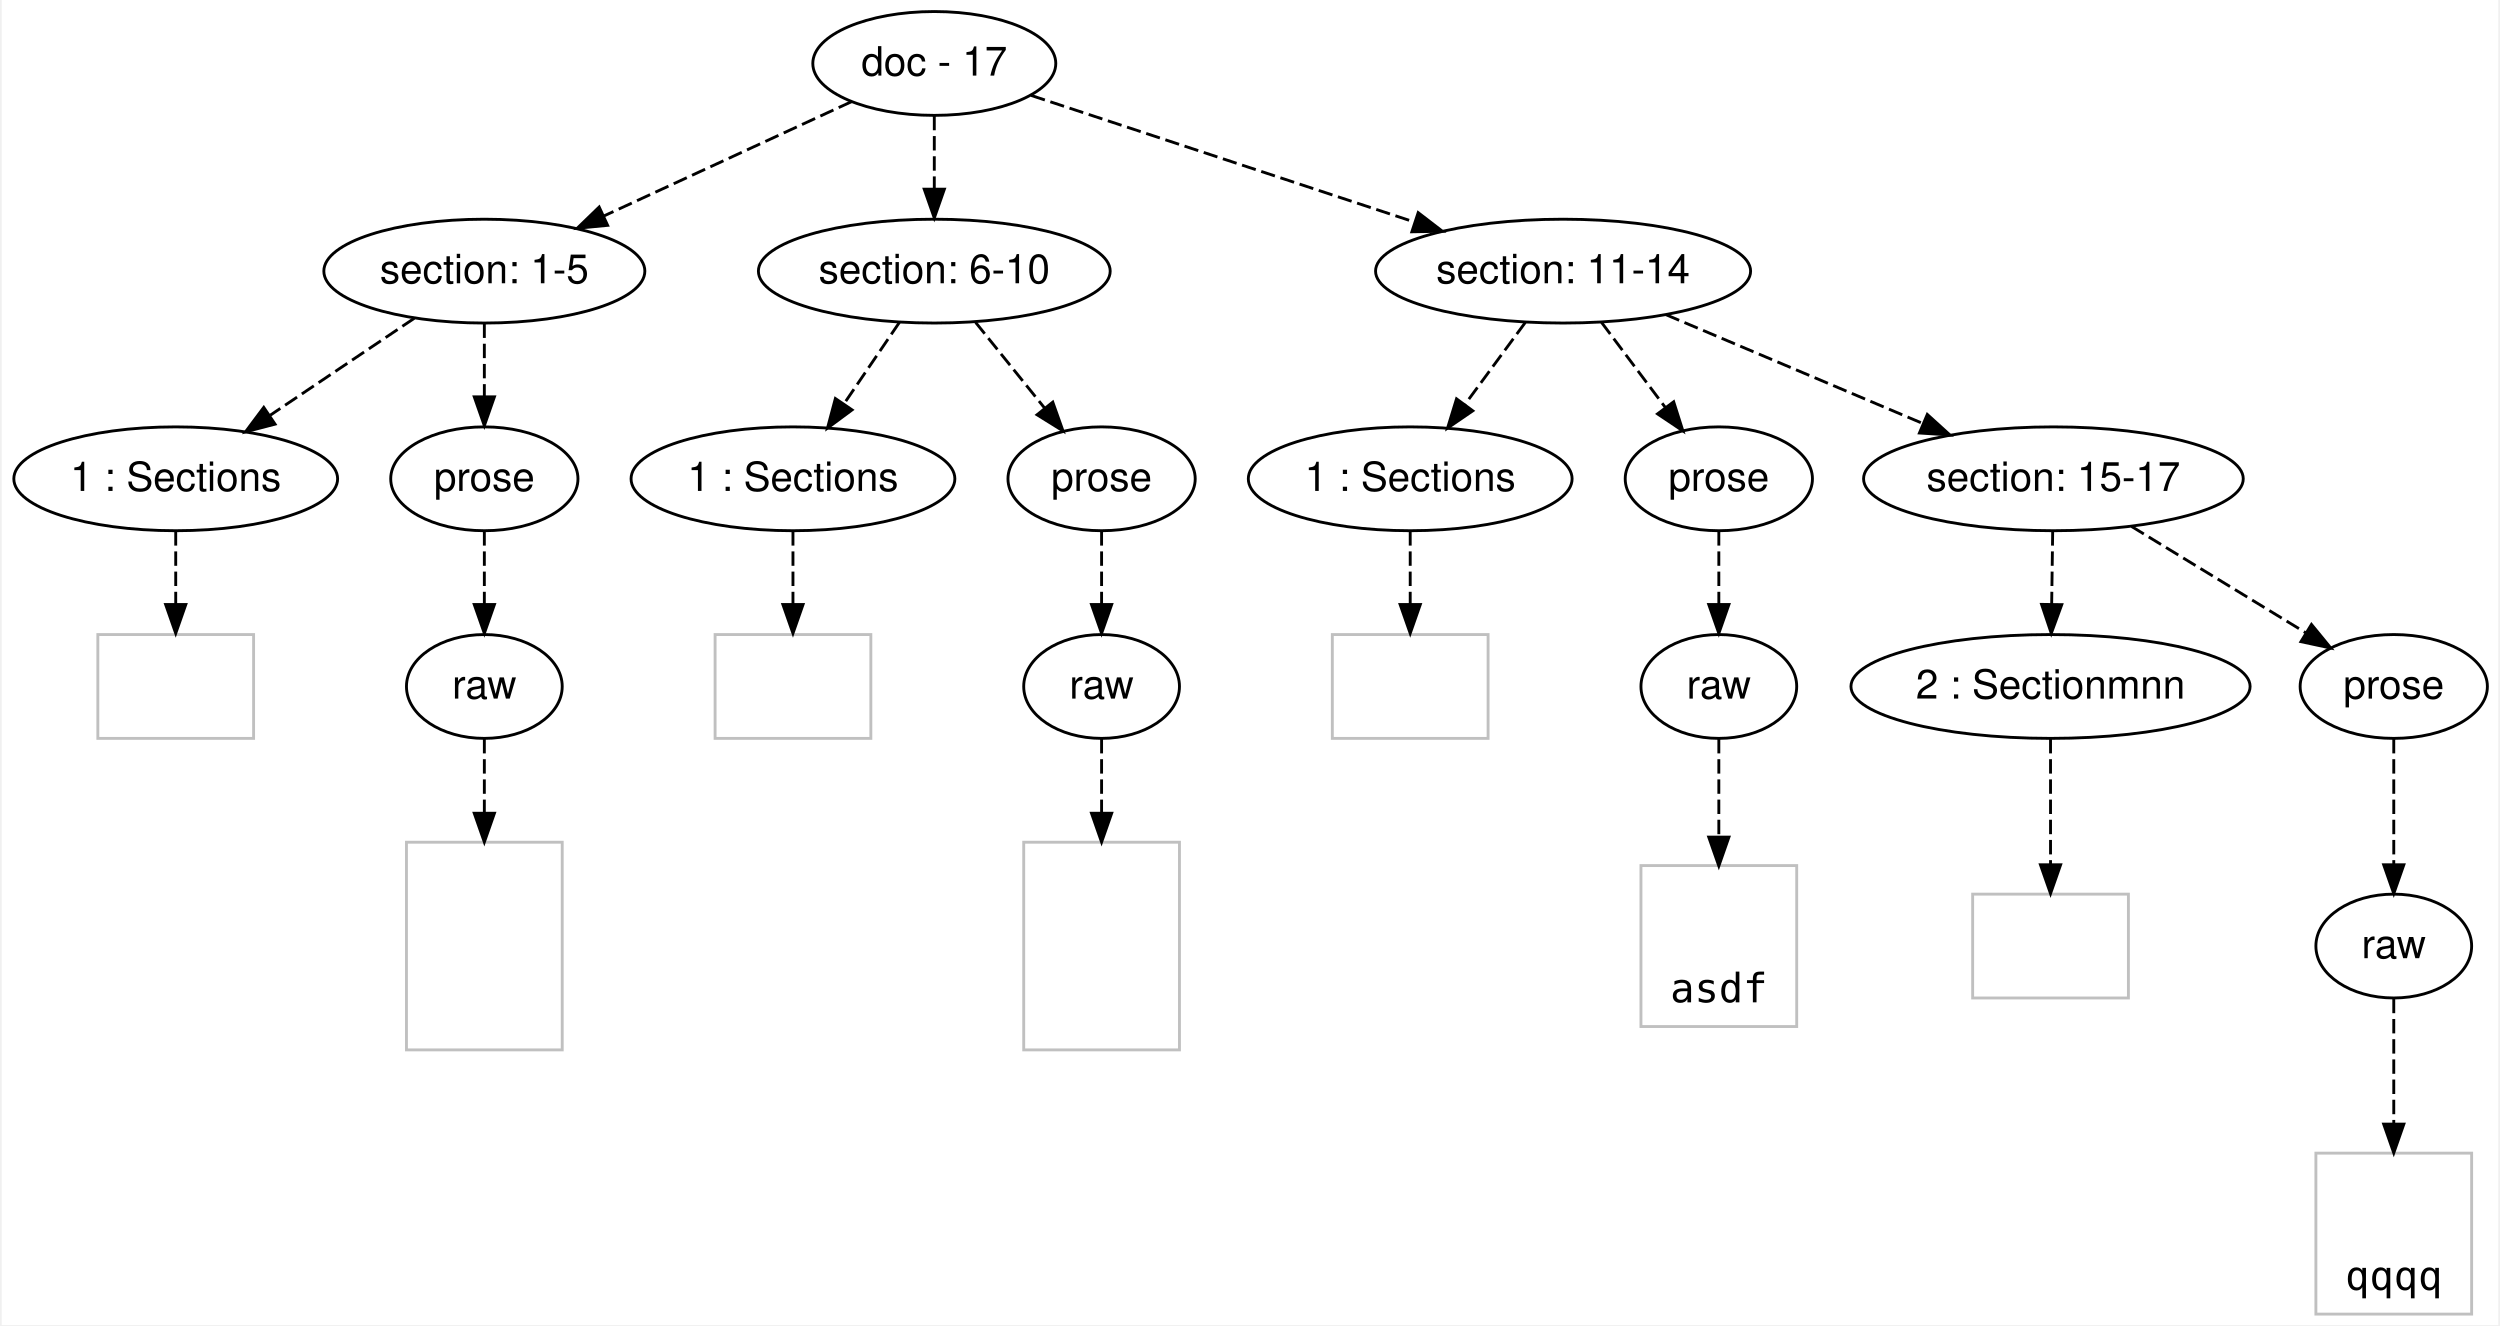
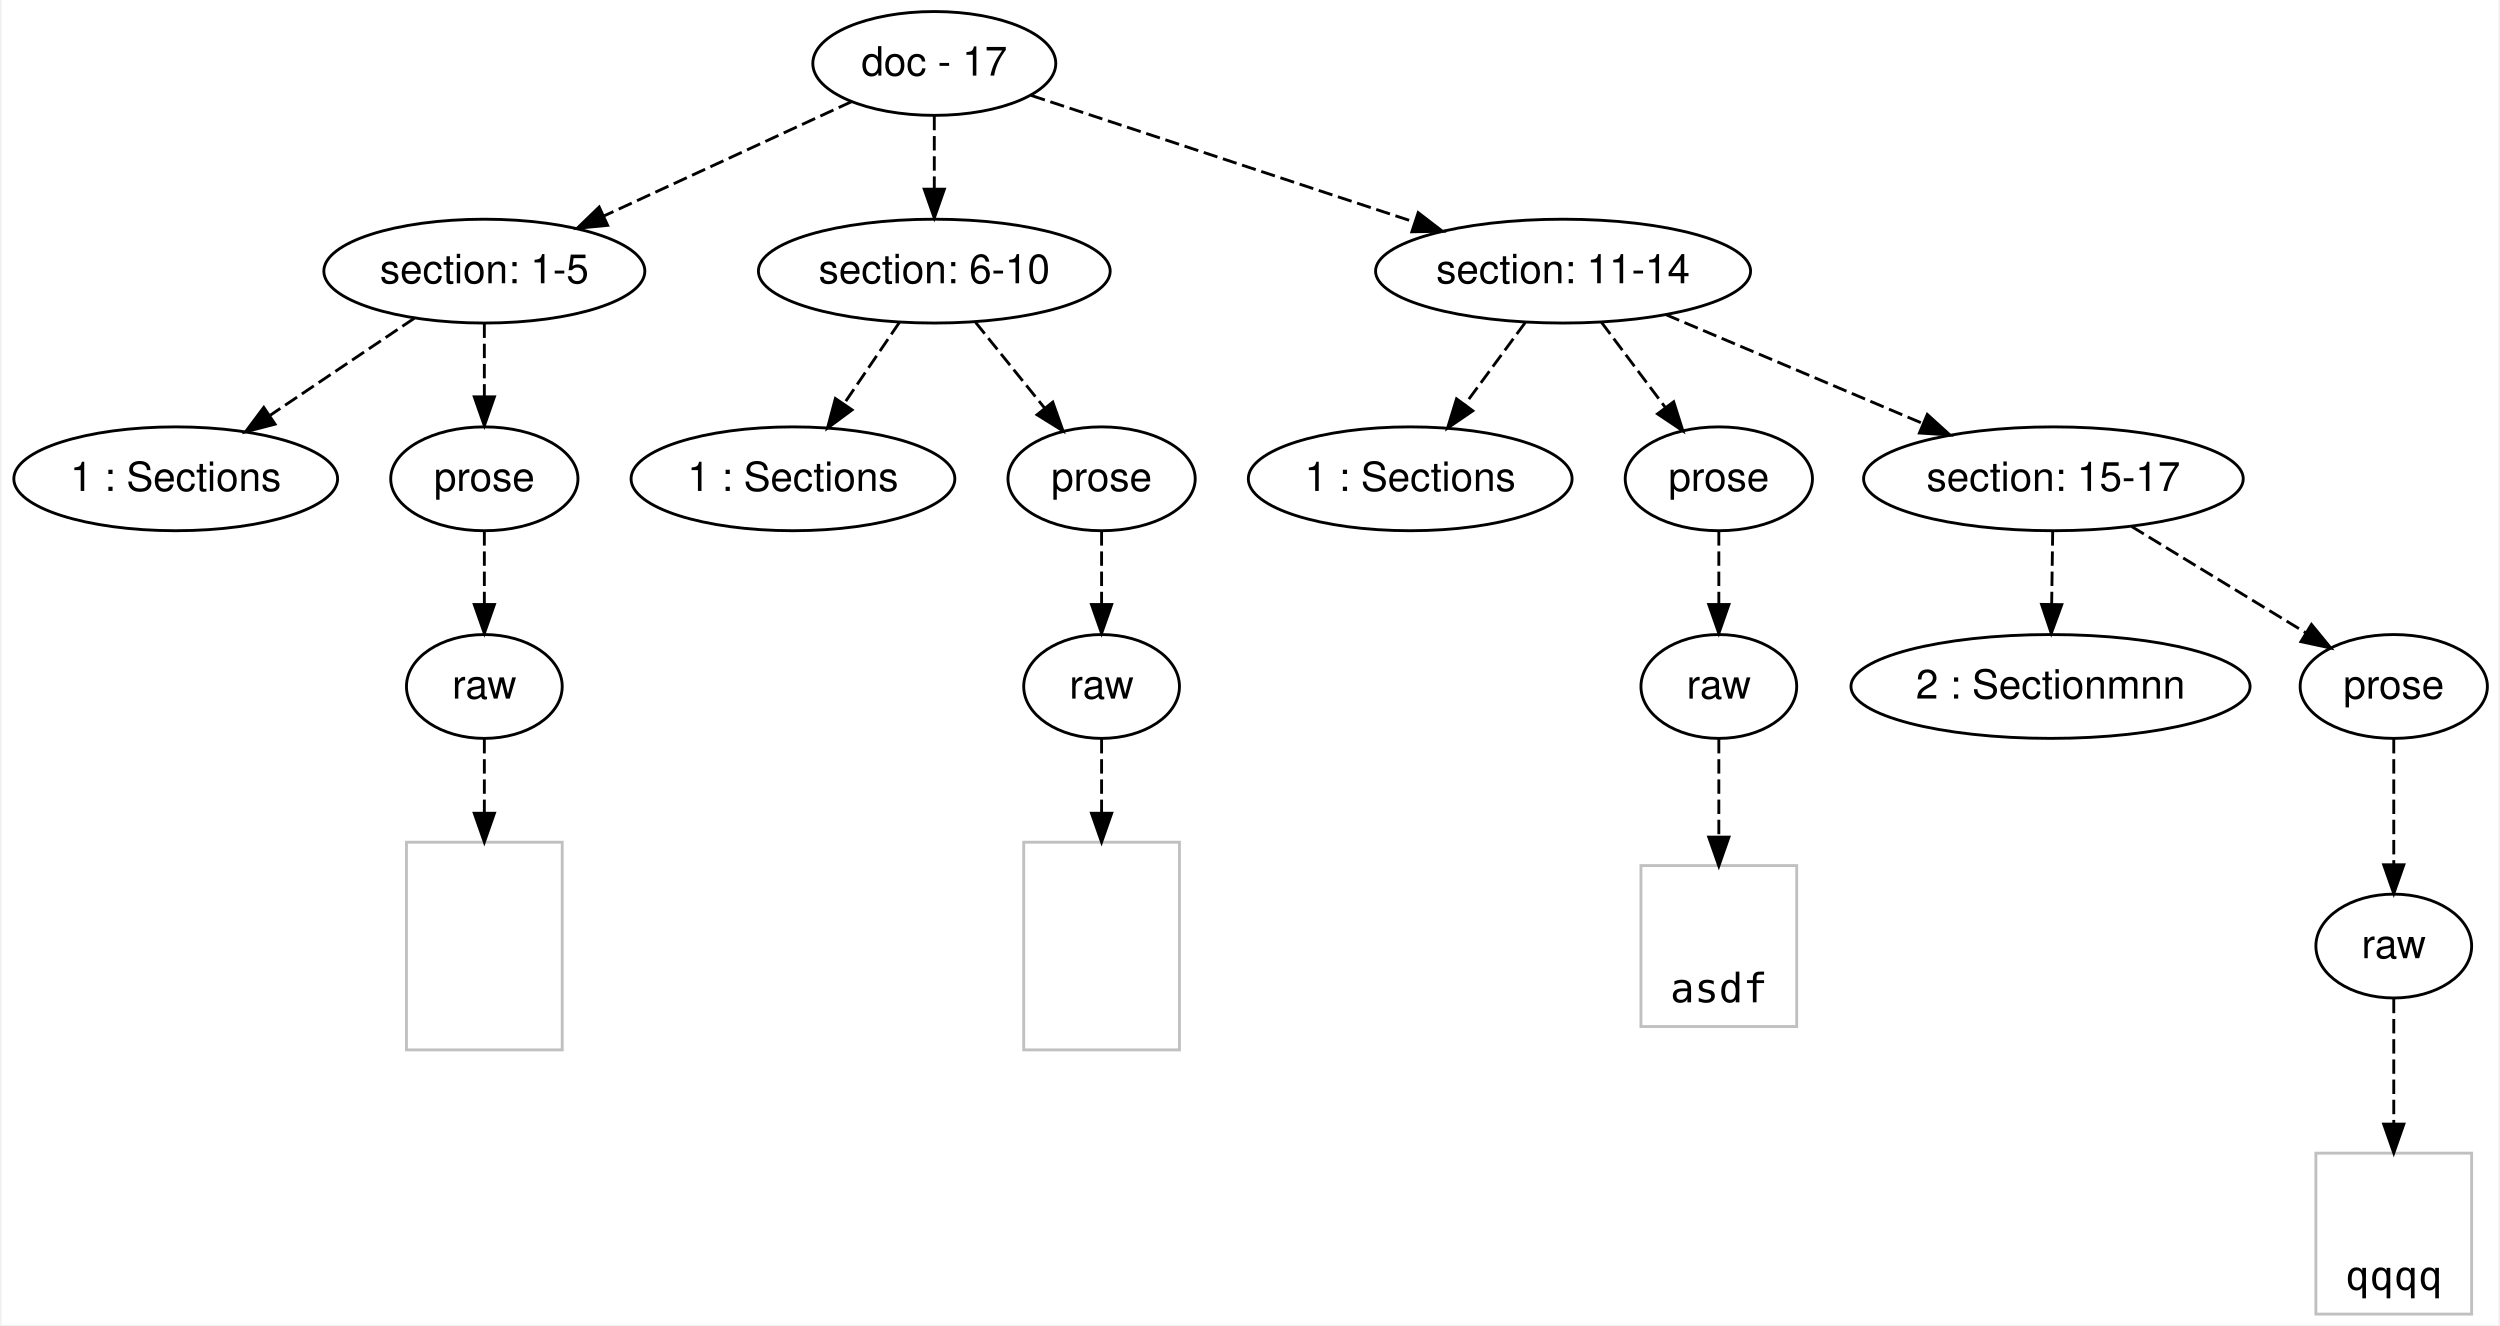
<svg xmlns="http://www.w3.org/2000/svg" width="866pt" height="459pt" viewBox="0.00 0.00 865.54 459.40">
  <g id="graph0" class="graph" transform="scale(1 1) rotate(0) translate(4 455.4)">
    <polygon fill="#ffffff" stroke="transparent" points="-4,4 -4,-455.4 861.543,-455.4 861.543,4 -4,4" />
    <g id="node1" class="node">
      <ellipse fill="none" stroke="#000000" cx="319.315" cy="-433.4" rx="42.122" ry="18" />
      <text text-anchor="middle" x="319.315" y="-429.2" font-family="Helvetica,sans-Serif" font-size="14.00" fill="#000000">doc - 17</text>
    </g>
    <g id="node2" class="node">
      <ellipse fill="none" stroke="#000000" cx="163.315" cy="-361.4" rx="55.646" ry="18" />
      <text text-anchor="middle" x="163.315" y="-357.2" font-family="Helvetica,sans-Serif" font-size="14.00" fill="#000000">section: 1-5</text>
    </g>
    <g id="edge1" class="edge">
      <path fill="none" stroke="#000000" stroke-dasharray="5,2" d="M290.702,-420.194C266.625,-409.082 231.882,-393.046 204.76,-380.528" />
      <polygon fill="#000000" stroke="#000000" points="206.06,-377.274 195.514,-376.261 203.127,-383.63 206.06,-377.274" />
    </g>
    <g id="node3" class="node">
      <ellipse fill="none" stroke="#000000" cx="319.315" cy="-361.4" rx="60.983" ry="18" />
      <text text-anchor="middle" x="319.315" y="-357.2" font-family="Helvetica,sans-Serif" font-size="14.00" fill="#000000">section: 6-10</text>
    </g>
    <g id="edge2" class="edge">
      <path fill="none" stroke="#000000" stroke-dasharray="5,2" d="M319.315,-415.231C319.315,-407.531 319.315,-398.374 319.315,-389.817" />
      <polygon fill="#000000" stroke="#000000" points="322.815,-389.813 319.315,-379.813 315.815,-389.813 322.815,-389.813" />
    </g>
    <g id="node4" class="node">
      <ellipse fill="none" stroke="#000000" cx="537.315" cy="-361.4" rx="65.014" ry="18" />
      <text text-anchor="middle" x="537.315" y="-357.2" font-family="Helvetica,sans-Serif" font-size="14.00" fill="#000000">section: 11-14</text>
    </g>
    <g id="edge3" class="edge">
      <path fill="none" stroke="#000000" stroke-dasharray="5,2" d="M352.899,-422.308C388.393,-410.585 444.811,-391.952 485.907,-378.379" />
      <polygon fill="#000000" stroke="#000000" points="487.079,-381.678 495.477,-375.218 484.884,-375.031 487.079,-381.678" />
    </g>
    <g id="node5" class="node">
      <ellipse fill="none" stroke="#000000" cx="56.315" cy="-289.4" rx="56.13" ry="18" />
      <text text-anchor="middle" x="56.315" y="-285.2" font-family="Helvetica,sans-Serif" font-size="14.00" fill="#000000">1 : Sections</text>
    </g>
    <g id="edge4" class="edge">
      <path fill="none" stroke="#000000" stroke-dasharray="5,2" d="M139.035,-345.062C124.26,-335.12 105.196,-322.292 89.094,-311.457" />
      <polygon fill="#000000" stroke="#000000" points="90.749,-308.352 80.499,-305.673 86.841,-314.16 90.749,-308.352" />
    </g>
    <g id="node6" class="node">
      <ellipse fill="none" stroke="#000000" cx="163.315" cy="-289.4" rx="32.459" ry="18" />
      <text text-anchor="middle" x="163.315" y="-285.2" font-family="Helvetica,sans-Serif" font-size="14.00" fill="#000000">prose</text>
    </g>
    <g id="edge5" class="edge">
      <path fill="none" stroke="#000000" stroke-dasharray="5,2" d="M163.315,-343.231C163.315,-335.531 163.315,-326.374 163.315,-317.817" />
      <polygon fill="#000000" stroke="#000000" points="166.815,-317.813 163.315,-307.813 159.815,-317.813 166.815,-317.813" />
    </g>
-     <g id="node10" class="node">
+     <g id="node9" class="node">
      <ellipse fill="none" stroke="#000000" cx="270.315" cy="-289.4" rx="56.13" ry="18" />
      <text text-anchor="middle" x="270.315" y="-285.2" font-family="Helvetica,sans-Serif" font-size="14.00" fill="#000000">1 : Sections</text>
    </g>
-     <g id="edge9" class="edge">
+     <g id="edge8" class="edge">
      <path fill="none" stroke="#000000" stroke-dasharray="5,2" d="M307.202,-343.602C301.447,-335.145 294.453,-324.868 288.109,-315.547" />
      <polygon fill="#000000" stroke="#000000" points="290.808,-313.291 282.288,-306.993 285.021,-317.229 290.808,-313.291" />
    </g>
-     <g id="node11" class="node">
+     <g id="node10" class="node">
      <ellipse fill="none" stroke="#000000" cx="377.315" cy="-289.4" rx="32.459" ry="18" />
      <text text-anchor="middle" x="377.315" y="-285.2" font-family="Helvetica,sans-Serif" font-size="14.00" fill="#000000">prose</text>
    </g>
-     <g id="edge10" class="edge">
+     <g id="edge9" class="edge">
      <path fill="none" stroke="#000000" stroke-dasharray="5,2" d="M333.652,-343.602C340.885,-334.623 349.77,-323.593 357.633,-313.833" />
      <polygon fill="#000000" stroke="#000000" points="360.39,-315.989 363.938,-306.006 354.939,-311.598 360.39,-315.989" />
    </g>
-     <g id="node15" class="node">
+     <g id="node13" class="node">
      <ellipse fill="none" stroke="#000000" cx="484.315" cy="-289.4" rx="56.13" ry="18" />
      <text text-anchor="middle" x="484.315" y="-285.2" font-family="Helvetica,sans-Serif" font-size="14.00" fill="#000000">1 : Sections</text>
    </g>
-     <g id="edge14" class="edge">
+     <g id="edge12" class="edge">
      <path fill="none" stroke="#000000" stroke-dasharray="5,2" d="M524.214,-343.602C517.924,-335.058 510.267,-324.656 503.35,-315.259" />
      <polygon fill="#000000" stroke="#000000" points="506.012,-312.972 497.265,-306.993 500.375,-317.121 506.012,-312.972" />
    </g>
-     <g id="node16" class="node">
+     <g id="node14" class="node">
      <ellipse fill="none" stroke="#000000" cx="591.315" cy="-289.4" rx="32.459" ry="18" />
      <text text-anchor="middle" x="591.315" y="-285.2" font-family="Helvetica,sans-Serif" font-size="14.00" fill="#000000">prose</text>
    </g>
-     <g id="edge15" class="edge">
+     <g id="edge13" class="edge">
      <path fill="none" stroke="#000000" stroke-dasharray="5,2" d="M550.663,-343.602C557.33,-334.713 565.504,-323.814 572.77,-314.126" />
      <polygon fill="#000000" stroke="#000000" points="575.66,-316.106 578.86,-306.006 570.06,-311.906 575.66,-316.106" />
    </g>
-     <g id="node17" class="node">
+     <g id="node15" class="node">
      <ellipse fill="none" stroke="#000000" cx="707.315" cy="-289.4" rx="65.819" ry="18" />
      <text text-anchor="middle" x="707.315" y="-285.2" font-family="Helvetica,sans-Serif" font-size="14.00" fill="#000000">section: 15-17</text>
    </g>
-     <g id="edge16" class="edge">
+     <g id="edge14" class="edge">
      <path fill="none" stroke="#000000" stroke-dasharray="5,2" d="M572.952,-346.307C598.819,-335.351 634.019,-320.443 661.902,-308.634" />
      <polygon fill="#000000" stroke="#000000" points="663.589,-311.72 671.432,-304.598 660.859,-305.275 663.589,-311.72" />
    </g>
    <g id="node7" class="node">
-       <polygon fill="none" stroke="#c0c0c0" points="83.315,-235.4 29.315,-235.4 29.315,-199.4 83.315,-199.4 83.315,-235.4" />
-     </g>
-     <g id="edge6" class="edge">
-       <path fill="none" stroke="#000000" stroke-dasharray="5,2" d="M56.315,-271.231C56.315,-263.531 56.315,-254.374 56.315,-245.817" />
-       <polygon fill="#000000" stroke="#000000" points="59.815,-245.813 56.315,-235.813 52.815,-245.813 59.815,-245.813" />
-     </g>
-     <g id="node8" class="node">
      <ellipse fill="none" stroke="#000000" cx="163.315" cy="-217.4" rx="27" ry="18" />
      <text text-anchor="middle" x="163.315" y="-213.2" font-family="Helvetica,sans-Serif" font-size="14.00" fill="#000000">raw</text>
    </g>
-     <g id="edge7" class="edge">
+     <g id="edge6" class="edge">
      <path fill="none" stroke="#000000" stroke-dasharray="5,2" d="M163.315,-271.231C163.315,-263.531 163.315,-254.374 163.315,-245.817" />
      <polygon fill="#000000" stroke="#000000" points="166.815,-245.813 163.315,-235.813 159.815,-245.813 166.815,-245.813" />
    </g>
-     <g id="node9" class="node">
+     <g id="node8" class="node">
      <polygon fill="none" stroke="#c0c0c0" points="190.315,-163.4 136.315,-163.4 136.315,-91.4 190.315,-91.4 190.315,-163.4" />
    </g>
-     <g id="edge8" class="edge">
+     <g id="edge7" class="edge">
      <path fill="none" stroke="#000000" stroke-dasharray="5,2" d="M163.315,-199.187C163.315,-191.723 163.315,-182.714 163.315,-173.637" />
      <polygon fill="#000000" stroke="#000000" points="166.815,-173.439 163.315,-163.439 159.815,-173.439 166.815,-173.439" />
    </g>
-     <g id="node12" class="node">
-       <polygon fill="none" stroke="#c0c0c0" points="297.315,-235.4 243.315,-235.4 243.315,-199.4 297.315,-199.4 297.315,-235.4" />
-     </g>
-     <g id="edge11" class="edge">
-       <path fill="none" stroke="#000000" stroke-dasharray="5,2" d="M270.315,-271.231C270.315,-263.531 270.315,-254.374 270.315,-245.817" />
-       <polygon fill="#000000" stroke="#000000" points="273.815,-245.813 270.315,-235.813 266.815,-245.813 273.815,-245.813" />
-     </g>
-     <g id="node13" class="node">
+     <g id="node11" class="node">
      <ellipse fill="none" stroke="#000000" cx="377.315" cy="-217.4" rx="27" ry="18" />
      <text text-anchor="middle" x="377.315" y="-213.2" font-family="Helvetica,sans-Serif" font-size="14.00" fill="#000000">raw</text>
    </g>
-     <g id="edge12" class="edge">
+     <g id="edge10" class="edge">
      <path fill="none" stroke="#000000" stroke-dasharray="5,2" d="M377.315,-271.231C377.315,-263.531 377.315,-254.374 377.315,-245.817" />
      <polygon fill="#000000" stroke="#000000" points="380.815,-245.813 377.315,-235.813 373.815,-245.813 380.815,-245.813" />
    </g>
-     <g id="node14" class="node">
+     <g id="node12" class="node">
      <polygon fill="none" stroke="#c0c0c0" points="404.315,-163.4 350.315,-163.4 350.315,-91.4 404.315,-91.4 404.315,-163.4" />
    </g>
-     <g id="edge13" class="edge">
+     <g id="edge11" class="edge">
      <path fill="none" stroke="#000000" stroke-dasharray="5,2" d="M377.315,-199.187C377.315,-191.723 377.315,-182.714 377.315,-173.637" />
      <polygon fill="#000000" stroke="#000000" points="380.815,-173.439 377.315,-163.439 373.815,-173.439 380.815,-173.439" />
    </g>
-     <g id="node18" class="node">
-       <polygon fill="none" stroke="#c0c0c0" points="511.315,-235.4 457.315,-235.4 457.315,-199.4 511.315,-199.4 511.315,-235.4" />
-     </g>
-     <g id="edge17" class="edge">
-       <path fill="none" stroke="#000000" stroke-dasharray="5,2" d="M484.315,-271.231C484.315,-263.531 484.315,-254.374 484.315,-245.817" />
-       <polygon fill="#000000" stroke="#000000" points="487.815,-245.813 484.315,-235.813 480.815,-245.813 487.815,-245.813" />
-     </g>
-     <g id="node19" class="node">
+     <g id="node16" class="node">
      <ellipse fill="none" stroke="#000000" cx="591.315" cy="-217.4" rx="27" ry="18" />
      <text text-anchor="middle" x="591.315" y="-213.2" font-family="Helvetica,sans-Serif" font-size="14.00" fill="#000000">raw</text>
    </g>
-     <g id="edge18" class="edge">
+     <g id="edge15" class="edge">
      <path fill="none" stroke="#000000" stroke-dasharray="5,2" d="M591.315,-271.231C591.315,-263.531 591.315,-254.374 591.315,-245.817" />
      <polygon fill="#000000" stroke="#000000" points="594.815,-245.813 591.315,-235.813 587.815,-245.813 594.815,-245.813" />
    </g>
-     <g id="node21" class="node">
+     <g id="node18" class="node">
      <ellipse fill="none" stroke="#000000" cx="706.315" cy="-217.4" rx="69.193" ry="18" />
      <text text-anchor="middle" x="706.315" y="-213.2" font-family="Helvetica,sans-Serif" font-size="14.00" fill="#000000">2 : Sectionmnn</text>
    </g>
-     <g id="edge20" class="edge">
+     <g id="edge17" class="edge">
      <path fill="none" stroke="#000000" stroke-dasharray="5,2" d="M707.062,-271.231C706.956,-263.531 706.828,-254.374 706.71,-245.817" />
      <polygon fill="#000000" stroke="#000000" points="710.209,-245.764 706.571,-235.813 703.21,-245.861 710.209,-245.764" />
    </g>
-     <g id="node22" class="node">
+     <g id="node19" class="node">
      <ellipse fill="none" stroke="#000000" cx="825.315" cy="-217.4" rx="32.459" ry="18" />
      <text text-anchor="middle" x="825.315" y="-213.2" font-family="Helvetica,sans-Serif" font-size="14.00" fill="#000000">prose</text>
    </g>
-     <g id="edge21" class="edge">
+     <g id="edge18" class="edge">
      <path fill="none" stroke="#000000" stroke-dasharray="5,2" d="M734.386,-272.882C752.396,-261.893 776.086,-247.438 794.77,-236.037" />
      <polygon fill="#000000" stroke="#000000" points="796.78,-238.911 803.493,-230.715 793.134,-232.936 796.78,-238.911" />
    </g>
-     <g id="node20" class="node">
+     <g id="node17" class="node">
      <polygon fill="none" stroke="#c0c0c0" points="618.315,-155.302 564.315,-155.302 564.315,-99.499 618.315,-99.499 618.315,-155.302" />
      <text text-anchor="middle" x="591.315" y="-107.9" font-family="Inconsolata" font-size="14.00" fill="#000000">asdf</text>
    </g>
-     <g id="edge19" class="edge">
+     <g id="edge16" class="edge">
      <path fill="none" stroke="#000000" stroke-dasharray="5,2" d="M591.315,-199.187C591.315,-189.414 591.315,-176.992 591.315,-165.238" />
      <polygon fill="#000000" stroke="#000000" points="594.815,-165.164 591.315,-155.164 587.815,-165.164 594.815,-165.164" />
    </g>
-     <g id="node23" class="node">
-       <polygon fill="none" stroke="#c0c0c0" points="733.315,-145.4 679.315,-145.4 679.315,-109.4 733.315,-109.4 733.315,-145.4" />
-     </g>
-     <g id="edge22" class="edge">
-       <path fill="none" stroke="#000000" stroke-dasharray="5,2" d="M706.315,-199.187C706.315,-186.744 706.315,-170.005 706.315,-155.821" />
-       <polygon fill="#000000" stroke="#000000" points="709.815,-155.586 706.315,-145.586 702.815,-155.586 709.815,-155.586" />
-     </g>
-     <g id="node24" class="node">
+     <g id="node20" class="node">
      <ellipse fill="none" stroke="#000000" cx="825.315" cy="-127.4" rx="27" ry="18" />
      <text text-anchor="middle" x="825.315" y="-123.2" font-family="Helvetica,sans-Serif" font-size="14.00" fill="#000000">raw</text>
    </g>
-     <g id="edge23" class="edge">
+     <g id="edge19" class="edge">
      <path fill="none" stroke="#000000" stroke-dasharray="5,2" d="M825.315,-199.187C825.315,-186.744 825.315,-170.005 825.315,-155.821" />
      <polygon fill="#000000" stroke="#000000" points="828.815,-155.586 825.315,-145.586 821.815,-155.586 828.815,-155.586" />
    </g>
-     <g id="node25" class="node">
+     <g id="node21" class="node">
      <polygon fill="none" stroke="#c0c0c0" points="852.315,-55.602 798.315,-55.602 798.315,.202 852.315,.202 852.315,-55.602" />
      <text text-anchor="middle" x="825.315" y="-8.2" font-family="Inconsolata" font-size="14.00" fill="#000000">qqqq</text>
    </g>
-     <g id="edge24" class="edge">
+     <g id="edge20" class="edge">
      <path fill="none" stroke="#000000" stroke-dasharray="5,2" d="M825.315,-109.114C825.315,-96.964 825.315,-80.565 825.315,-65.669" />
      <polygon fill="#000000" stroke="#000000" points="828.815,-65.667 825.315,-55.667 821.815,-65.667 828.815,-65.667" />
    </g>
  </g>
</svg>
